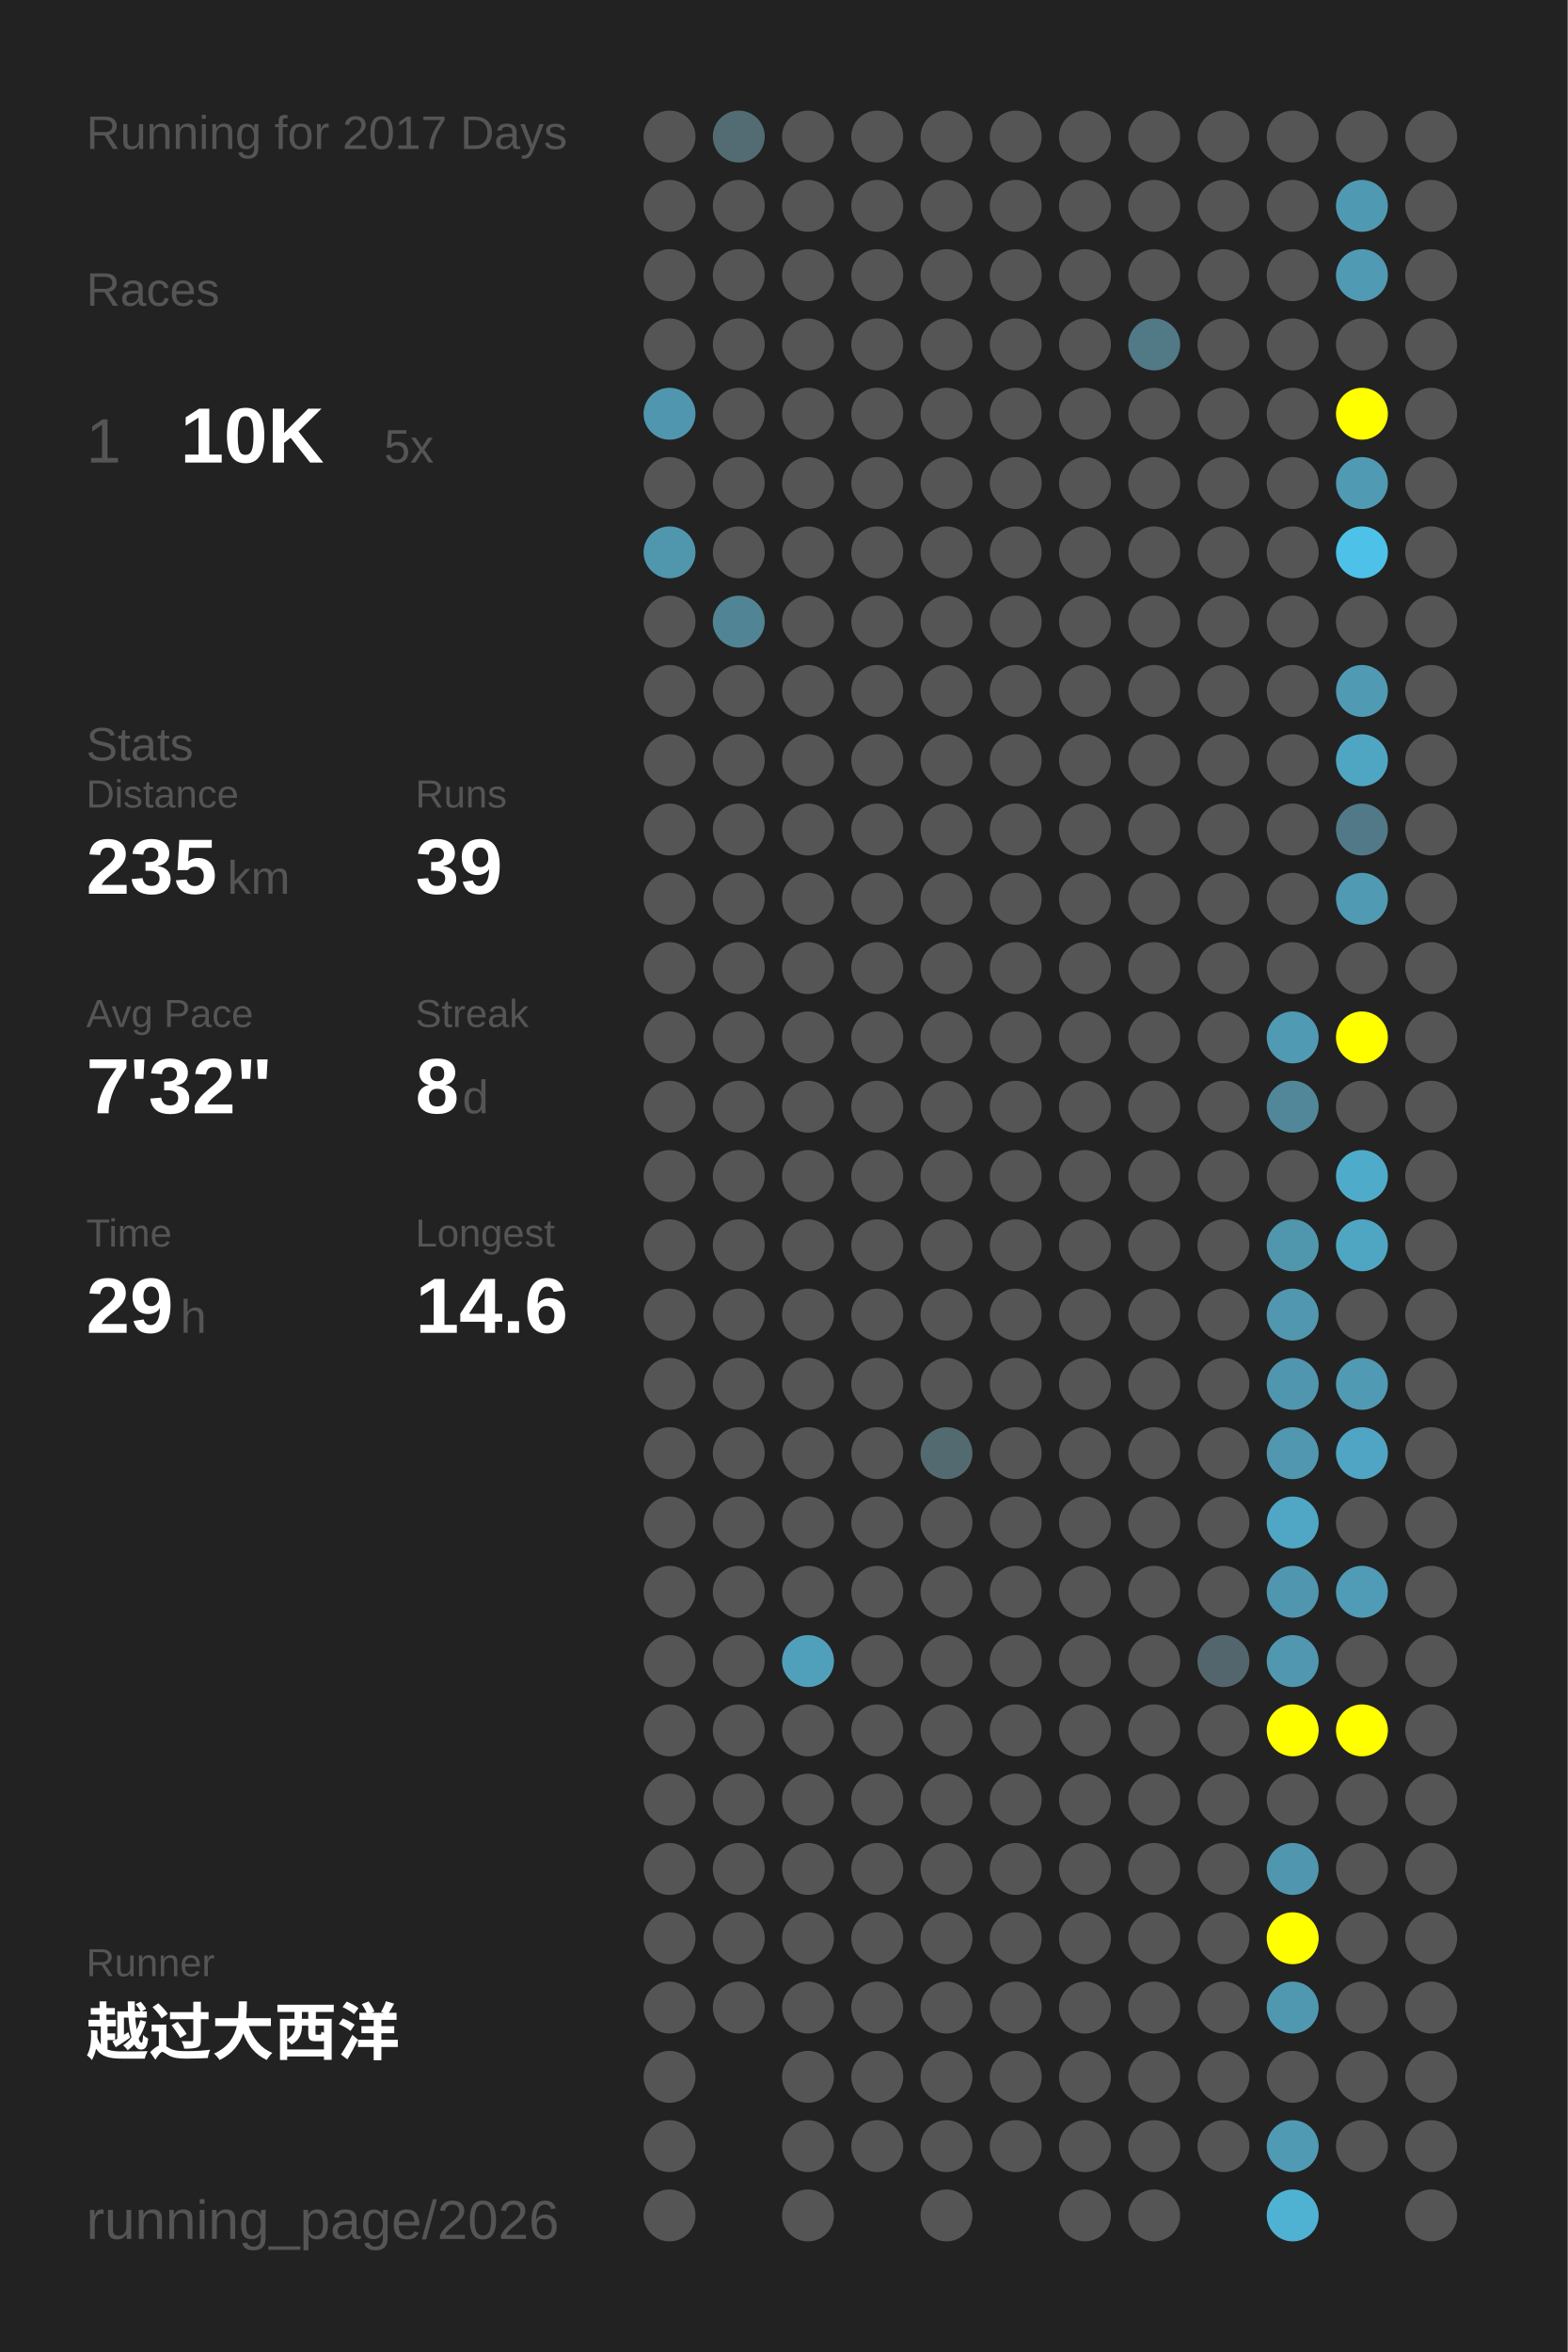
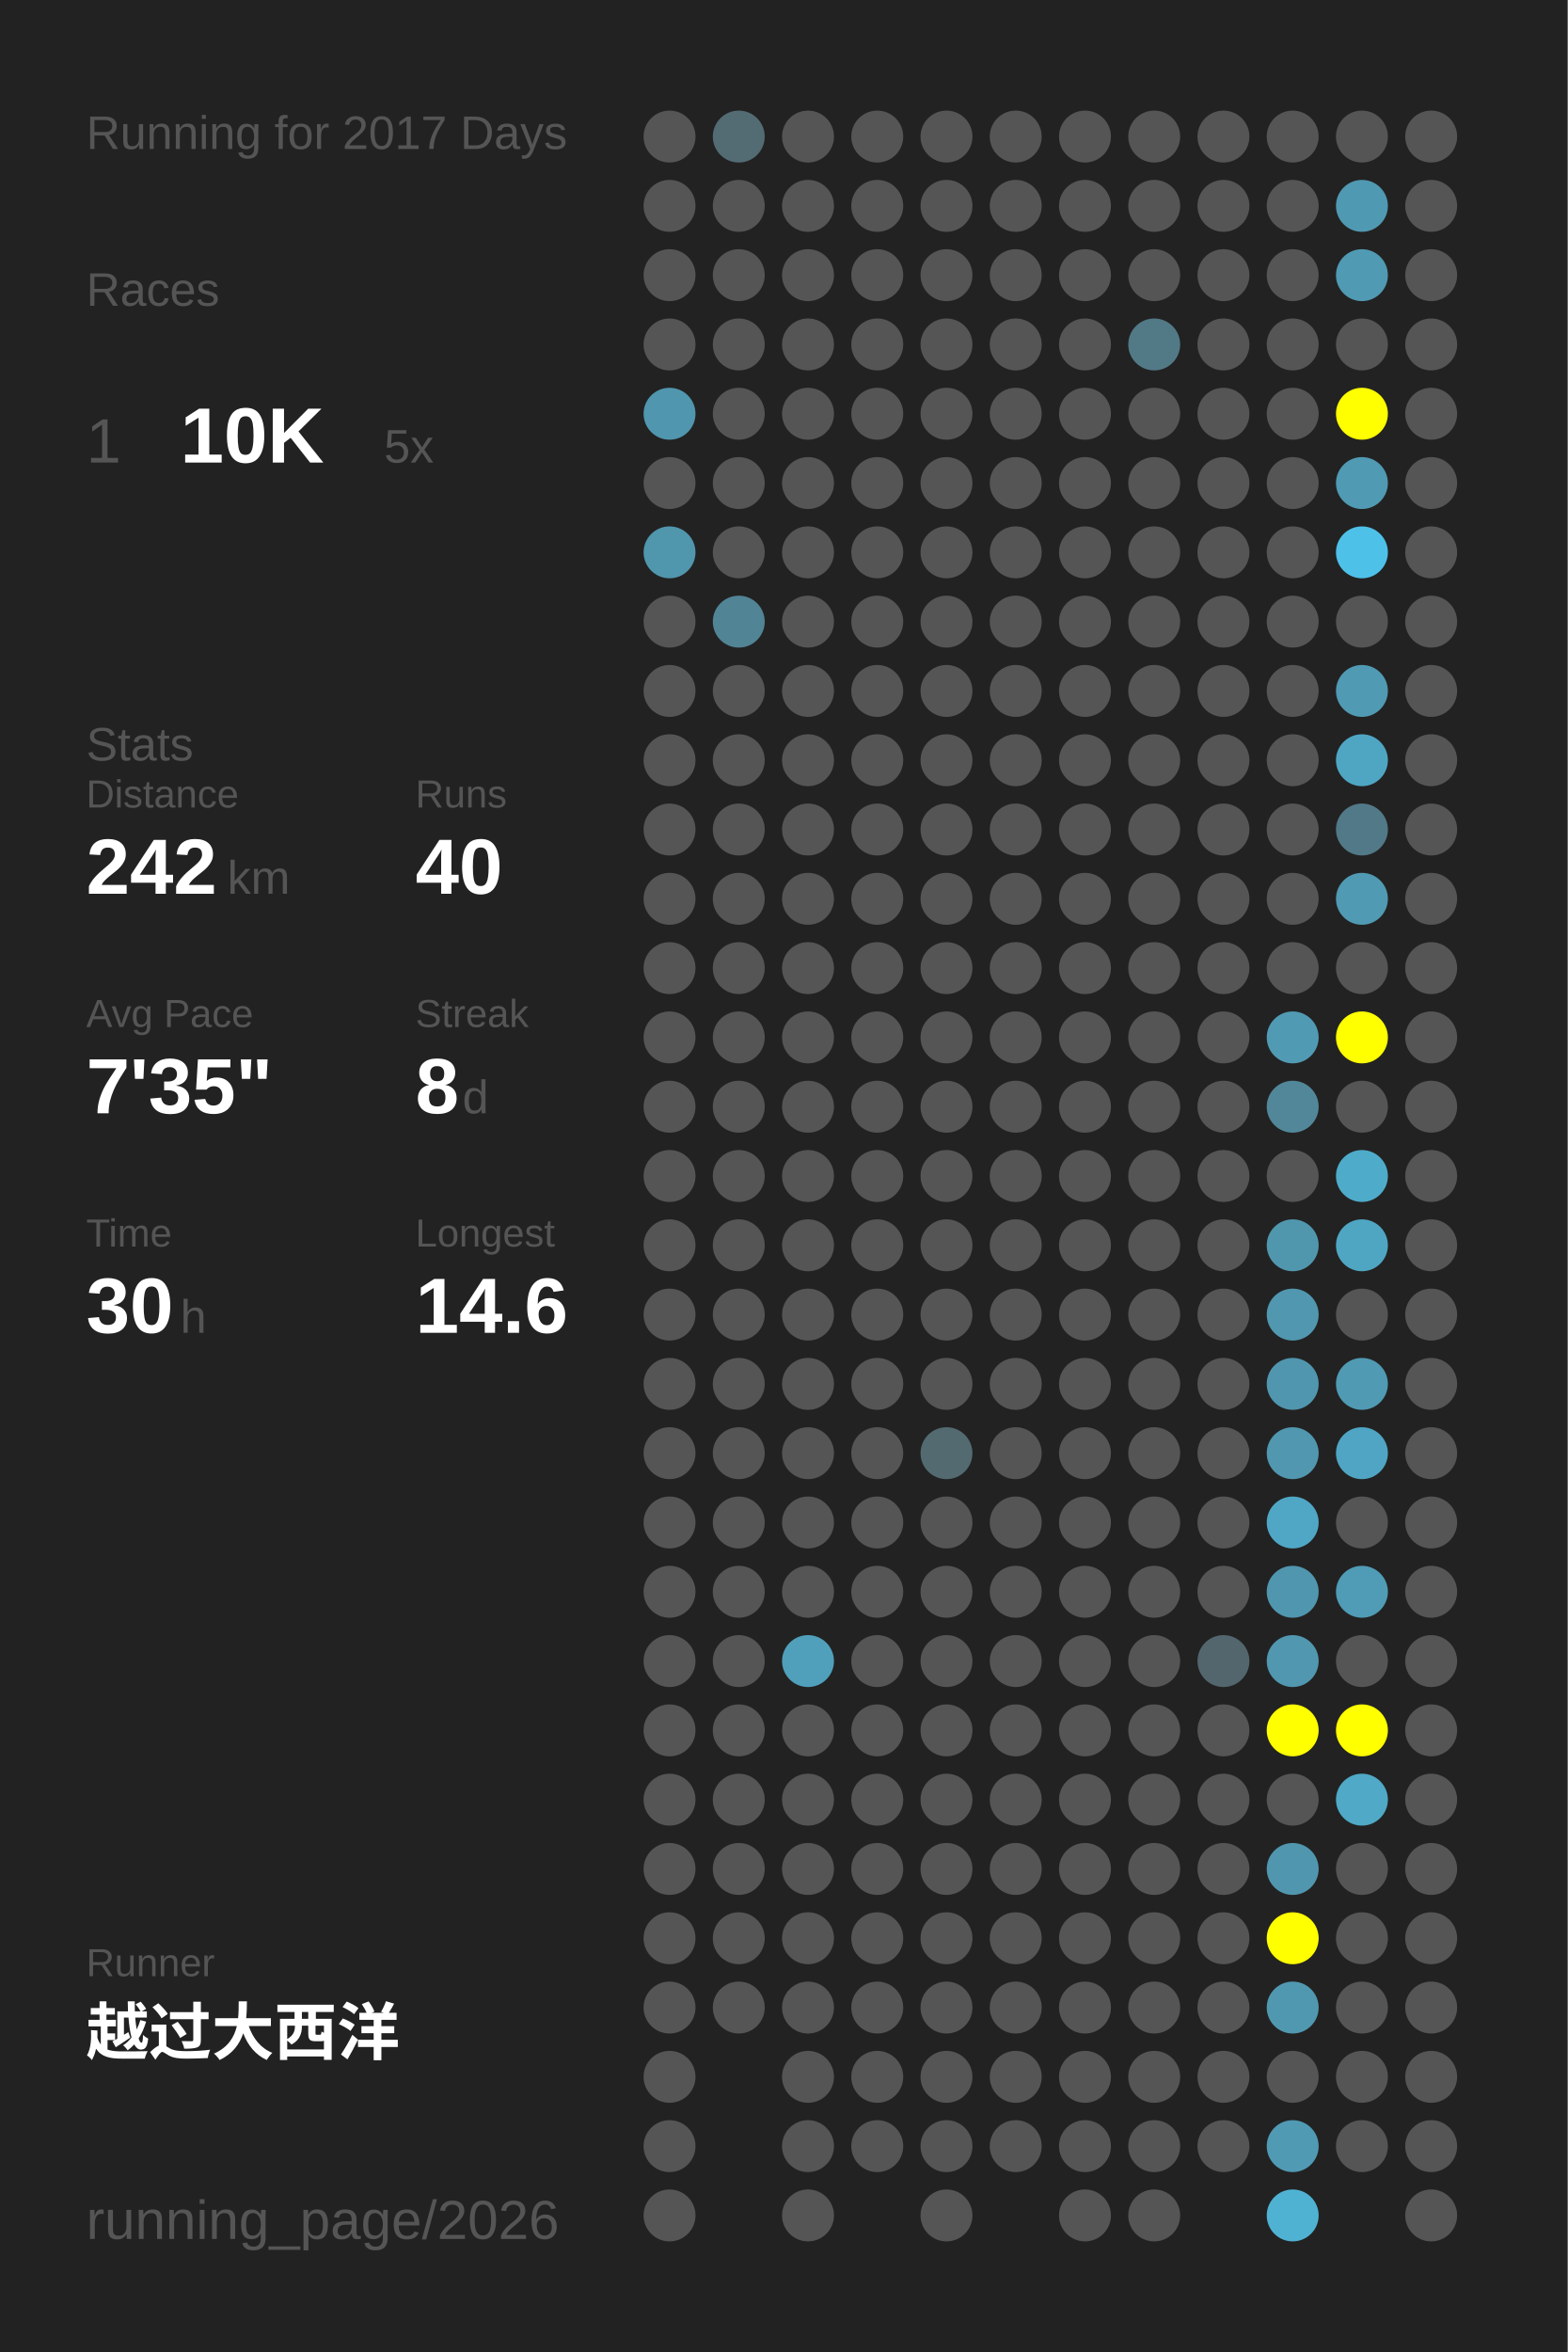
<svg xmlns="http://www.w3.org/2000/svg" baseProfile="full" height="300mm" version="1.1" viewBox="0,0,200,300" width="200mm">
  <defs />
  <rect fill="#222222" height="300" width="200" x="0" y="0" />
  <text fill="#555555" style="font-size:6px; font-family:Arial;" x="11" y="19">Running for 2017 Days</text>
  <text fill="#555555" style="font-size:6px; font-family:Arial;" x="11" y="39">Races</text>
  <text fill="#555555" style="font-size:8px; font-family:Arial;" x="11" y="59">1</text>
  <text fill="#FFFFFF" style="font-size:10px; font-family:Arial; font-weight:bold;" x="23" y="59">10K</text>
  <text fill="#555555" style="font-size:6px; font-family:Arial;" x="49" y="59">5x</text>
  <text fill="#555555" style="font-size:6px; font-family:Arial;" x="11" y="97">Stats</text>
  <text fill="#555555" style="font-size:5px; font-family:Arial;" x="11" y="103">Distance</text>
-   <text fill="#FFFFFF" style="font-size:10px; font-family:Arial; font-weight:bold;" x="11" y="114">235</text>
+   <text fill="#FFFFFF" style="font-size:10px; font-family:Arial; font-weight:bold;" x="11" y="114">242</text>
  <text fill="#555555" style="font-size:6px; font-family:Arial;" x="29" y="114">km</text>
  <text fill="#555555" style="font-size:5px; font-family:Arial;" x="53" y="103">Runs</text>
-   <text fill="#FFFFFF" style="font-size:10px; font-family:Arial; font-weight:bold;" x="53" y="114">39</text>
+   <text fill="#FFFFFF" style="font-size:10px; font-family:Arial; font-weight:bold;" x="53" y="114">40</text>
  <text fill="#555555" style="font-size:5px; font-family:Arial;" x="11" y="131">Avg Pace</text>
-   <text fill="#FFFFFF" style="font-size:10px; font-family:Arial; font-weight:bold;" x="11" y="142">7'32"</text>
+   <text fill="#FFFFFF" style="font-size:10px; font-family:Arial; font-weight:bold;" x="11" y="142">7'35"</text>
  <text fill="#555555" style="font-size:5px; font-family:Arial;" x="53" y="131">Streak</text>
  <text fill="#FFFFFF" style="font-size:10px; font-family:Arial; font-weight:bold;" x="53" y="142">8</text>
  <text fill="#555555" style="font-size:6px; font-family:Arial;" x="59" y="142">d</text>
  <text fill="#555555" style="font-size:5px; font-family:Arial;" x="11" y="159">Time</text>
-   <text fill="#FFFFFF" style="font-size:10px; font-family:Arial; font-weight:bold;" x="11" y="170">29</text>
+   <text fill="#FFFFFF" style="font-size:10px; font-family:Arial; font-weight:bold;" x="11" y="170">30</text>
  <text fill="#555555" style="font-size:6px; font-family:Arial;" x="23" y="170">h</text>
  <text fill="#555555" style="font-size:5px; font-family:Arial;" x="53" y="159">Longest</text>
  <text fill="#FFFFFF" style="font-size:10px; font-family:Arial; font-weight:bold;" x="53" y="170">14.6</text>
  <text fill="#555555" style="font-size:5px; font-family:Arial;" x="11" y="252.065">Runner</text>
  <text fill="#FFFFFF" style="font-size:8px; font-family:Arial; font-weight:bold;" x="11" y="262.065">越过大西洋</text>
  <text fill="#555555" style="font-size:7px; font-family:Arial;" x="11" y="285.581">running_page/2026</text>
  <circle cx="85.417" cy="17.419" fill="#555555" r="3.312" />
  <circle cx="85.417" cy="26.258" fill="#555555" r="3.312" />
  <circle cx="85.417" cy="35.097" fill="#555555" r="3.312" />
  <circle cx="85.417" cy="43.935" fill="#555555" r="3.312" />
  <circle cx="85.417" cy="52.774" fill="#5096ae" r="3.312" />
  <circle cx="85.417" cy="61.613" fill="#555555" r="3.312" />
  <circle cx="85.417" cy="70.452" fill="#5096ad" r="3.312" />
  <circle cx="85.417" cy="79.29" fill="#555555" r="3.312" />
  <circle cx="85.417" cy="88.129" fill="#555555" r="3.312" />
  <circle cx="85.417" cy="96.968" fill="#555555" r="3.312" />
  <circle cx="85.417" cy="105.806" fill="#555555" r="3.312" />
  <circle cx="85.417" cy="114.645" fill="#555555" r="3.312" />
  <circle cx="85.417" cy="123.484" fill="#555555" r="3.312" />
  <circle cx="85.417" cy="132.323" fill="#555555" r="3.312" />
  <circle cx="85.417" cy="141.161" fill="#555555" r="3.312" />
  <circle cx="85.417" cy="150" fill="#555555" r="3.312" />
  <circle cx="85.417" cy="158.839" fill="#555555" r="3.312" />
  <circle cx="85.417" cy="167.677" fill="#555555" r="3.312" />
  <circle cx="85.417" cy="176.516" fill="#555555" r="3.312" />
  <circle cx="85.417" cy="185.355" fill="#555555" r="3.312" />
  <circle cx="85.417" cy="194.194" fill="#555555" r="3.312" />
  <circle cx="85.417" cy="203.032" fill="#555555" r="3.312" />
  <circle cx="85.417" cy="211.871" fill="#555555" r="3.312" />
  <circle cx="85.417" cy="220.71" fill="#555555" r="3.312" />
  <circle cx="85.417" cy="229.548" fill="#555555" r="3.312" />
  <circle cx="85.417" cy="238.387" fill="#555555" r="3.312" />
  <circle cx="85.417" cy="247.226" fill="#555555" r="3.312" />
  <circle cx="85.417" cy="256.065" fill="#555555" r="3.312" />
  <circle cx="85.417" cy="264.903" fill="#555555" r="3.312" />
  <circle cx="85.417" cy="273.742" fill="#555555" r="3.312" />
  <circle cx="85.417" cy="282.581" fill="#555555" r="3.312" />
  <circle cx="94.25" cy="17.419" fill="#536b73" r="3.312" />
  <circle cx="94.25" cy="26.258" fill="#555555" r="3.312" />
  <circle cx="94.25" cy="35.097" fill="#555555" r="3.312" />
  <circle cx="94.25" cy="43.935" fill="#555555" r="3.312" />
  <circle cx="94.25" cy="52.774" fill="#555555" r="3.312" />
  <circle cx="94.25" cy="61.613" fill="#555555" r="3.312" />
  <circle cx="94.25" cy="70.452" fill="#555555" r="3.312" />
  <circle cx="94.25" cy="79.29" fill="#518495" r="3.312" />
  <circle cx="94.25" cy="88.129" fill="#555555" r="3.312" />
  <circle cx="94.25" cy="96.968" fill="#555555" r="3.312" />
  <circle cx="94.25" cy="105.806" fill="#555555" r="3.312" />
  <circle cx="94.25" cy="114.645" fill="#555555" r="3.312" />
  <circle cx="94.25" cy="123.484" fill="#555555" r="3.312" />
  <circle cx="94.25" cy="132.323" fill="#555555" r="3.312" />
  <circle cx="94.25" cy="141.161" fill="#555555" r="3.312" />
  <circle cx="94.25" cy="150" fill="#555555" r="3.312" />
  <circle cx="94.25" cy="158.839" fill="#555555" r="3.312" />
  <circle cx="94.25" cy="167.677" fill="#555555" r="3.312" />
  <circle cx="94.25" cy="176.516" fill="#555555" r="3.312" />
  <circle cx="94.25" cy="185.355" fill="#555555" r="3.312" />
  <circle cx="94.25" cy="194.194" fill="#555555" r="3.312" />
  <circle cx="94.25" cy="203.032" fill="#555555" r="3.312" />
  <circle cx="94.25" cy="211.871" fill="#555555" r="3.312" />
  <circle cx="94.25" cy="220.71" fill="#555555" r="3.312" />
  <circle cx="94.25" cy="229.548" fill="#555555" r="3.312" />
  <circle cx="94.25" cy="238.387" fill="#555555" r="3.312" />
  <circle cx="94.25" cy="247.226" fill="#555555" r="3.312" />
  <circle cx="94.25" cy="256.065" fill="#555555" r="3.312" />
  <circle cx="103.083" cy="17.419" fill="#555555" r="3.312" />
  <circle cx="103.083" cy="26.258" fill="#555555" r="3.312" />
  <circle cx="103.083" cy="35.097" fill="#555555" r="3.312" />
  <circle cx="103.083" cy="43.935" fill="#555555" r="3.312" />
  <circle cx="103.083" cy="52.774" fill="#555555" r="3.312" />
  <circle cx="103.083" cy="61.613" fill="#555555" r="3.312" />
  <circle cx="103.083" cy="70.452" fill="#555555" r="3.312" />
  <circle cx="103.083" cy="79.29" fill="#555555" r="3.312" />
  <circle cx="103.083" cy="88.129" fill="#555555" r="3.312" />
  <circle cx="103.083" cy="96.968" fill="#555555" r="3.312" />
  <circle cx="103.083" cy="105.806" fill="#555555" r="3.312" />
  <circle cx="103.083" cy="114.645" fill="#555555" r="3.312" />
  <circle cx="103.083" cy="123.484" fill="#555555" r="3.312" />
  <circle cx="103.083" cy="132.323" fill="#555555" r="3.312" />
  <circle cx="103.083" cy="141.161" fill="#555555" r="3.312" />
  <circle cx="103.083" cy="150" fill="#555555" r="3.312" />
  <circle cx="103.083" cy="158.839" fill="#555555" r="3.312" />
  <circle cx="103.083" cy="167.677" fill="#555555" r="3.312" />
  <circle cx="103.083" cy="176.516" fill="#555555" r="3.312" />
  <circle cx="103.083" cy="185.355" fill="#555555" r="3.312" />
  <circle cx="103.083" cy="194.194" fill="#555555" r="3.312" />
  <circle cx="103.083" cy="203.032" fill="#555555" r="3.312" />
  <circle cx="103.083" cy="211.871" fill="#50a0bb" r="3.312" />
  <circle cx="103.083" cy="220.71" fill="#555555" r="3.312" />
  <circle cx="103.083" cy="229.548" fill="#555555" r="3.312" />
  <circle cx="103.083" cy="238.387" fill="#555555" r="3.312" />
  <circle cx="103.083" cy="247.226" fill="#555555" r="3.312" />
  <circle cx="103.083" cy="256.065" fill="#555555" r="3.312" />
  <circle cx="103.083" cy="264.903" fill="#555555" r="3.312" />
  <circle cx="103.083" cy="273.742" fill="#555555" r="3.312" />
  <circle cx="103.083" cy="282.581" fill="#555555" r="3.312" />
  <circle cx="111.917" cy="17.419" fill="#555555" r="3.312" />
  <circle cx="111.917" cy="26.258" fill="#555555" r="3.312" />
  <circle cx="111.917" cy="35.097" fill="#555555" r="3.312" />
  <circle cx="111.917" cy="43.935" fill="#555555" r="3.312" />
  <circle cx="111.917" cy="52.774" fill="#555555" r="3.312" />
  <circle cx="111.917" cy="61.613" fill="#555555" r="3.312" />
  <circle cx="111.917" cy="70.452" fill="#555555" r="3.312" />
  <circle cx="111.917" cy="79.29" fill="#555555" r="3.312" />
  <circle cx="111.917" cy="88.129" fill="#555555" r="3.312" />
  <circle cx="111.917" cy="96.968" fill="#555555" r="3.312" />
  <circle cx="111.917" cy="105.806" fill="#555555" r="3.312" />
  <circle cx="111.917" cy="114.645" fill="#555555" r="3.312" />
  <circle cx="111.917" cy="123.484" fill="#555555" r="3.312" />
  <circle cx="111.917" cy="132.323" fill="#555555" r="3.312" />
  <circle cx="111.917" cy="141.161" fill="#555555" r="3.312" />
  <circle cx="111.917" cy="150" fill="#555555" r="3.312" />
  <circle cx="111.917" cy="158.839" fill="#555555" r="3.312" />
  <circle cx="111.917" cy="167.677" fill="#555555" r="3.312" />
  <circle cx="111.917" cy="176.516" fill="#555555" r="3.312" />
  <circle cx="111.917" cy="185.355" fill="#555555" r="3.312" />
  <circle cx="111.917" cy="194.194" fill="#555555" r="3.312" />
  <circle cx="111.917" cy="203.032" fill="#555555" r="3.312" />
  <circle cx="111.917" cy="211.871" fill="#555555" r="3.312" />
  <circle cx="111.917" cy="220.71" fill="#555555" r="3.312" />
  <circle cx="111.917" cy="229.548" fill="#555555" r="3.312" />
  <circle cx="111.917" cy="238.387" fill="#555555" r="3.312" />
  <circle cx="111.917" cy="247.226" fill="#555555" r="3.312" />
  <circle cx="111.917" cy="256.065" fill="#555555" r="3.312" />
  <circle cx="111.917" cy="264.903" fill="#555555" r="3.312" />
  <circle cx="111.917" cy="273.742" fill="#555555" r="3.312" />
  <circle cx="120.75" cy="17.419" fill="#555555" r="3.312" />
  <circle cx="120.75" cy="26.258" fill="#555555" r="3.312" />
  <circle cx="120.75" cy="35.097" fill="#555555" r="3.312" />
  <circle cx="120.75" cy="43.935" fill="#555555" r="3.312" />
  <circle cx="120.75" cy="52.774" fill="#555555" r="3.312" />
  <circle cx="120.75" cy="61.613" fill="#555555" r="3.312" />
  <circle cx="120.75" cy="70.452" fill="#555555" r="3.312" />
  <circle cx="120.75" cy="79.29" fill="#555555" r="3.312" />
  <circle cx="120.75" cy="88.129" fill="#555555" r="3.312" />
  <circle cx="120.75" cy="96.968" fill="#555555" r="3.312" />
  <circle cx="120.75" cy="105.806" fill="#555555" r="3.312" />
  <circle cx="120.75" cy="114.645" fill="#555555" r="3.312" />
  <circle cx="120.75" cy="123.484" fill="#555555" r="3.312" />
  <circle cx="120.75" cy="132.323" fill="#555555" r="3.312" />
  <circle cx="120.75" cy="141.161" fill="#555555" r="3.312" />
  <circle cx="120.75" cy="150" fill="#555555" r="3.312" />
  <circle cx="120.75" cy="158.839" fill="#555555" r="3.312" />
  <circle cx="120.75" cy="167.677" fill="#555555" r="3.312" />
  <circle cx="120.75" cy="176.516" fill="#555555" r="3.312" />
  <circle cx="120.75" cy="185.355" fill="#536a71" r="3.312" />
  <circle cx="120.75" cy="194.194" fill="#555555" r="3.312" />
  <circle cx="120.75" cy="203.032" fill="#555555" r="3.312" />
  <circle cx="120.75" cy="211.871" fill="#555555" r="3.312" />
  <circle cx="120.75" cy="220.71" fill="#555555" r="3.312" />
  <circle cx="120.75" cy="229.548" fill="#555555" r="3.312" />
  <circle cx="120.75" cy="238.387" fill="#555555" r="3.312" />
  <circle cx="120.75" cy="247.226" fill="#555555" r="3.312" />
  <circle cx="120.75" cy="256.065" fill="#555555" r="3.312" />
  <circle cx="120.75" cy="264.903" fill="#555555" r="3.312" />
  <circle cx="120.75" cy="273.742" fill="#555555" r="3.312" />
  <circle cx="120.75" cy="282.581" fill="#555555" r="3.312" />
  <circle cx="129.583" cy="17.419" fill="#555555" r="3.312" />
  <circle cx="129.583" cy="26.258" fill="#555555" r="3.312" />
  <circle cx="129.583" cy="35.097" fill="#555555" r="3.312" />
  <circle cx="129.583" cy="43.935" fill="#555555" r="3.312" />
  <circle cx="129.583" cy="52.774" fill="#555555" r="3.312" />
  <circle cx="129.583" cy="61.613" fill="#555555" r="3.312" />
  <circle cx="129.583" cy="70.452" fill="#555555" r="3.312" />
  <circle cx="129.583" cy="79.29" fill="#555555" r="3.312" />
  <circle cx="129.583" cy="88.129" fill="#555555" r="3.312" />
  <circle cx="129.583" cy="96.968" fill="#555555" r="3.312" />
  <circle cx="129.583" cy="105.806" fill="#555555" r="3.312" />
  <circle cx="129.583" cy="114.645" fill="#555555" r="3.312" />
  <circle cx="129.583" cy="123.484" fill="#555555" r="3.312" />
  <circle cx="129.583" cy="132.323" fill="#555555" r="3.312" />
  <circle cx="129.583" cy="141.161" fill="#555555" r="3.312" />
  <circle cx="129.583" cy="150" fill="#555555" r="3.312" />
  <circle cx="129.583" cy="158.839" fill="#555555" r="3.312" />
  <circle cx="129.583" cy="167.677" fill="#555555" r="3.312" />
  <circle cx="129.583" cy="176.516" fill="#555555" r="3.312" />
  <circle cx="129.583" cy="185.355" fill="#555555" r="3.312" />
  <circle cx="129.583" cy="194.194" fill="#555555" r="3.312" />
  <circle cx="129.583" cy="203.032" fill="#555555" r="3.312" />
  <circle cx="129.583" cy="211.871" fill="#555555" r="3.312" />
  <circle cx="129.583" cy="220.71" fill="#555555" r="3.312" />
  <circle cx="129.583" cy="229.548" fill="#555555" r="3.312" />
  <circle cx="129.583" cy="238.387" fill="#555555" r="3.312" />
  <circle cx="129.583" cy="247.226" fill="#555555" r="3.312" />
  <circle cx="129.583" cy="256.065" fill="#555555" r="3.312" />
  <circle cx="129.583" cy="264.903" fill="#555555" r="3.312" />
  <circle cx="129.583" cy="273.742" fill="#555555" r="3.312" />
  <circle cx="138.417" cy="17.419" fill="#555555" r="3.312" />
  <circle cx="138.417" cy="26.258" fill="#555555" r="3.312" />
  <circle cx="138.417" cy="35.097" fill="#555555" r="3.312" />
  <circle cx="138.417" cy="43.935" fill="#555555" r="3.312" />
  <circle cx="138.417" cy="52.774" fill="#555555" r="3.312" />
  <circle cx="138.417" cy="61.613" fill="#555555" r="3.312" />
  <circle cx="138.417" cy="70.452" fill="#555555" r="3.312" />
  <circle cx="138.417" cy="79.29" fill="#555555" r="3.312" />
  <circle cx="138.417" cy="88.129" fill="#555555" r="3.312" />
  <circle cx="138.417" cy="96.968" fill="#555555" r="3.312" />
  <circle cx="138.417" cy="105.806" fill="#555555" r="3.312" />
  <circle cx="138.417" cy="114.645" fill="#555555" r="3.312" />
  <circle cx="138.417" cy="123.484" fill="#555555" r="3.312" />
  <circle cx="138.417" cy="132.323" fill="#555555" r="3.312" />
  <circle cx="138.417" cy="141.161" fill="#555555" r="3.312" />
  <circle cx="138.417" cy="150" fill="#555555" r="3.312" />
  <circle cx="138.417" cy="158.839" fill="#555555" r="3.312" />
  <circle cx="138.417" cy="167.677" fill="#555555" r="3.312" />
  <circle cx="138.417" cy="176.516" fill="#555555" r="3.312" />
  <circle cx="138.417" cy="185.355" fill="#555555" r="3.312" />
  <circle cx="138.417" cy="194.194" fill="#555555" r="3.312" />
  <circle cx="138.417" cy="203.032" fill="#555555" r="3.312" />
  <circle cx="138.417" cy="211.871" fill="#555555" r="3.312" />
  <circle cx="138.417" cy="220.71" fill="#555555" r="3.312" />
  <circle cx="138.417" cy="229.548" fill="#555555" r="3.312" />
  <circle cx="138.417" cy="238.387" fill="#555555" r="3.312" />
  <circle cx="138.417" cy="247.226" fill="#555555" r="3.312" />
  <circle cx="138.417" cy="256.065" fill="#555555" r="3.312" />
  <circle cx="138.417" cy="264.903" fill="#555555" r="3.312" />
  <circle cx="138.417" cy="273.742" fill="#555555" r="3.312" />
  <circle cx="138.417" cy="282.581" fill="#555555" r="3.312" />
  <circle cx="147.25" cy="17.419" fill="#555555" r="3.312" />
  <circle cx="147.25" cy="26.258" fill="#555555" r="3.312" />
  <circle cx="147.25" cy="35.097" fill="#555555" r="3.312" />
  <circle cx="147.25" cy="43.935" fill="#527986" r="3.312" />
  <circle cx="147.25" cy="52.774" fill="#555555" r="3.312" />
  <circle cx="147.25" cy="61.613" fill="#555555" r="3.312" />
  <circle cx="147.25" cy="70.452" fill="#555555" r="3.312" />
  <circle cx="147.25" cy="79.29" fill="#555555" r="3.312" />
  <circle cx="147.25" cy="88.129" fill="#555555" r="3.312" />
  <circle cx="147.25" cy="96.968" fill="#555555" r="3.312" />
  <circle cx="147.25" cy="105.806" fill="#555555" r="3.312" />
  <circle cx="147.25" cy="114.645" fill="#555555" r="3.312" />
  <circle cx="147.25" cy="123.484" fill="#555555" r="3.312" />
  <circle cx="147.25" cy="132.323" fill="#555555" r="3.312" />
  <circle cx="147.25" cy="141.161" fill="#555555" r="3.312" />
  <circle cx="147.25" cy="150" fill="#555555" r="3.312" />
  <circle cx="147.25" cy="158.839" fill="#555555" r="3.312" />
  <circle cx="147.25" cy="167.677" fill="#555555" r="3.312" />
  <circle cx="147.25" cy="176.516" fill="#555555" r="3.312" />
  <circle cx="147.25" cy="185.355" fill="#555555" r="3.312" />
  <circle cx="147.25" cy="194.194" fill="#555555" r="3.312" />
  <circle cx="147.25" cy="203.032" fill="#555555" r="3.312" />
  <circle cx="147.25" cy="211.871" fill="#555555" r="3.312" />
  <circle cx="147.25" cy="220.71" fill="#555555" r="3.312" />
  <circle cx="147.25" cy="229.548" fill="#555555" r="3.312" />
  <circle cx="147.25" cy="238.387" fill="#555555" r="3.312" />
  <circle cx="147.25" cy="247.226" fill="#555555" r="3.312" />
  <circle cx="147.25" cy="256.065" fill="#555555" r="3.312" />
  <circle cx="147.25" cy="264.903" fill="#555555" r="3.312" />
  <circle cx="147.25" cy="273.742" fill="#555555" r="3.312" />
  <circle cx="147.25" cy="282.581" fill="#555555" r="3.312" />
  <circle cx="156.083" cy="17.419" fill="#555555" r="3.312" />
  <circle cx="156.083" cy="26.258" fill="#555555" r="3.312" />
  <circle cx="156.083" cy="35.097" fill="#555555" r="3.312" />
  <circle cx="156.083" cy="43.935" fill="#555555" r="3.312" />
  <circle cx="156.083" cy="52.774" fill="#555555" r="3.312" />
  <circle cx="156.083" cy="61.613" fill="#555555" r="3.312" />
  <circle cx="156.083" cy="70.452" fill="#555555" r="3.312" />
  <circle cx="156.083" cy="79.29" fill="#555555" r="3.312" />
  <circle cx="156.083" cy="88.129" fill="#555555" r="3.312" />
  <circle cx="156.083" cy="96.968" fill="#555555" r="3.312" />
  <circle cx="156.083" cy="105.806" fill="#555555" r="3.312" />
  <circle cx="156.083" cy="114.645" fill="#555555" r="3.312" />
  <circle cx="156.083" cy="123.484" fill="#555555" r="3.312" />
  <circle cx="156.083" cy="132.323" fill="#555555" r="3.312" />
  <circle cx="156.083" cy="141.161" fill="#555555" r="3.312" />
  <circle cx="156.083" cy="150" fill="#555555" r="3.312" />
  <circle cx="156.083" cy="158.839" fill="#555555" r="3.312" />
  <circle cx="156.083" cy="167.677" fill="#555555" r="3.312" />
  <circle cx="156.083" cy="176.516" fill="#555555" r="3.312" />
  <circle cx="156.083" cy="185.355" fill="#555555" r="3.312" />
  <circle cx="156.083" cy="194.194" fill="#555555" r="3.312" />
  <circle cx="156.083" cy="203.032" fill="#555555" r="3.312" />
  <circle cx="156.083" cy="211.871" fill="#53666d" r="3.312" />
  <circle cx="156.083" cy="220.71" fill="#555555" r="3.312" />
  <circle cx="156.083" cy="229.548" fill="#555555" r="3.312" />
  <circle cx="156.083" cy="238.387" fill="#555555" r="3.312" />
  <circle cx="156.083" cy="247.226" fill="#555555" r="3.312" />
  <circle cx="156.083" cy="256.065" fill="#555555" r="3.312" />
  <circle cx="156.083" cy="264.903" fill="#555555" r="3.312" />
  <circle cx="156.083" cy="273.742" fill="#555555" r="3.312" />
  <circle cx="164.917" cy="17.419" fill="#555555" r="3.312" />
  <circle cx="164.917" cy="26.258" fill="#555555" r="3.312" />
  <circle cx="164.917" cy="35.097" fill="#555555" r="3.312" />
  <circle cx="164.917" cy="43.935" fill="#555555" r="3.312" />
  <circle cx="164.917" cy="52.774" fill="#555555" r="3.312" />
  <circle cx="164.917" cy="61.613" fill="#555555" r="3.312" />
  <circle cx="164.917" cy="70.452" fill="#555555" r="3.312" />
  <circle cx="164.917" cy="79.29" fill="#555555" r="3.312" />
  <circle cx="164.917" cy="88.129" fill="#555555" r="3.312" />
  <circle cx="164.917" cy="96.968" fill="#555555" r="3.312" />
  <circle cx="164.917" cy="105.806" fill="#555555" r="3.312" />
  <circle cx="164.917" cy="114.645" fill="#555555" r="3.312" />
  <circle cx="164.917" cy="123.484" fill="#555555" r="3.312" />
  <circle cx="164.917" cy="132.323" fill="#509ab3" r="3.312" />
  <circle cx="164.917" cy="141.161" fill="#518799" r="3.312" />
  <circle cx="164.917" cy="150" fill="#555555" r="3.312" />
  <circle cx="164.917" cy="158.839" fill="#5097ae" r="3.312" />
  <circle cx="164.917" cy="167.677" fill="#5097af" r="3.312" />
  <circle cx="164.917" cy="176.516" fill="#5096ae" r="3.312" />
  <circle cx="164.917" cy="185.355" fill="#5097af" r="3.312" />
  <circle cx="164.917" cy="194.194" fill="#4fa7c5" r="3.312" />
  <circle cx="164.917" cy="203.032" fill="#5096ae" r="3.312" />
  <circle cx="164.917" cy="211.871" fill="#5097af" r="3.312" />
  <circle cx="164.917" cy="220.71" fill="#FFFF00" r="3.312" />
  <circle cx="164.917" cy="229.548" fill="#555555" r="3.312" />
  <circle cx="164.917" cy="238.387" fill="#5096ae" r="3.312" />
  <circle cx="164.917" cy="247.226" fill="#FFFF00" r="3.312" />
  <circle cx="164.917" cy="256.065" fill="#5098b0" r="3.312" />
  <circle cx="164.917" cy="264.903" fill="#555555" r="3.312" />
  <circle cx="164.917" cy="273.742" fill="#509ab4" r="3.312" />
  <circle cx="164.917" cy="282.581" fill="#4fb2d3" r="3.312" />
  <circle cx="173.75" cy="17.419" fill="#555555" r="3.312" />
  <circle cx="173.75" cy="26.258" fill="#5099b2" r="3.312" />
  <circle cx="173.75" cy="35.097" fill="#509ab3" r="3.312" />
  <circle cx="173.75" cy="43.935" fill="#555555" r="3.312" />
  <circle cx="173.75" cy="52.774" fill="#FFFF00" r="3.312" />
  <circle cx="173.75" cy="61.613" fill="#509ab3" r="3.312" />
  <circle cx="173.75" cy="70.452" fill="#4ec1e8" r="3.312" />
  <circle cx="173.75" cy="79.29" fill="#555555" r="3.312" />
  <circle cx="173.75" cy="88.129" fill="#509ab3" r="3.312" />
  <circle cx="173.75" cy="96.968" fill="#4fa6c3" r="3.312" />
  <circle cx="173.75" cy="105.806" fill="#527987" r="3.312" />
  <circle cx="173.75" cy="114.645" fill="#509ab3" r="3.312" />
  <circle cx="173.75" cy="123.484" fill="#555555" r="3.312" />
  <circle cx="173.75" cy="132.323" fill="#FFFF00" r="3.312" />
  <circle cx="173.75" cy="141.161" fill="#555555" r="3.312" />
  <circle cx="173.75" cy="150" fill="#4fabca" r="3.312" />
  <circle cx="173.75" cy="158.839" fill="#4fa6c3" r="3.312" />
  <circle cx="173.75" cy="167.677" fill="#555555" r="3.312" />
  <circle cx="173.75" cy="176.516" fill="#509ab3" r="3.312" />
  <circle cx="173.75" cy="185.355" fill="#4fa5c3" r="3.312" />
  <circle cx="173.75" cy="194.194" fill="#555555" r="3.312" />
  <circle cx="173.75" cy="203.032" fill="#509bb5" r="3.312" />
  <circle cx="173.75" cy="211.871" fill="#555555" r="3.312" />
  <circle cx="173.75" cy="220.71" fill="#FFFF00" r="3.312" />
-   <circle cx="173.75" cy="229.548" fill="#555555" r="3.312" />
+   <circle cx="173.75" cy="229.548" fill="#4fa9c7" r="3.312" />
  <circle cx="173.75" cy="238.387" fill="#555555" r="3.312" />
  <circle cx="173.75" cy="247.226" fill="#555555" r="3.312" />
  <circle cx="173.75" cy="256.065" fill="#555555" r="3.312" />
  <circle cx="173.75" cy="264.903" fill="#555555" r="3.312" />
  <circle cx="173.75" cy="273.742" fill="#555555" r="3.312" />
  <circle cx="182.583" cy="17.419" fill="#555555" r="3.312" />
  <circle cx="182.583" cy="26.258" fill="#555555" r="3.312" />
  <circle cx="182.583" cy="35.097" fill="#555555" r="3.312" />
  <circle cx="182.583" cy="43.935" fill="#555555" r="3.312" />
  <circle cx="182.583" cy="52.774" fill="#555555" r="3.312" />
  <circle cx="182.583" cy="61.613" fill="#555555" r="3.312" />
  <circle cx="182.583" cy="70.452" fill="#555555" r="3.312" />
  <circle cx="182.583" cy="79.29" fill="#555555" r="3.312" />
  <circle cx="182.583" cy="88.129" fill="#555555" r="3.312" />
  <circle cx="182.583" cy="96.968" fill="#555555" r="3.312" />
  <circle cx="182.583" cy="105.806" fill="#555555" r="3.312" />
  <circle cx="182.583" cy="114.645" fill="#555555" r="3.312" />
  <circle cx="182.583" cy="123.484" fill="#555555" r="3.312" />
  <circle cx="182.583" cy="132.323" fill="#555555" r="3.312" />
  <circle cx="182.583" cy="141.161" fill="#555555" r="3.312" />
  <circle cx="182.583" cy="150" fill="#555555" r="3.312" />
  <circle cx="182.583" cy="158.839" fill="#555555" r="3.312" />
  <circle cx="182.583" cy="167.677" fill="#555555" r="3.312" />
  <circle cx="182.583" cy="176.516" fill="#555555" r="3.312" />
  <circle cx="182.583" cy="185.355" fill="#555555" r="3.312" />
  <circle cx="182.583" cy="194.194" fill="#555555" r="3.312" />
  <circle cx="182.583" cy="203.032" fill="#555555" r="3.312" />
  <circle cx="182.583" cy="211.871" fill="#555555" r="3.312" />
  <circle cx="182.583" cy="220.71" fill="#555555" r="3.312" />
  <circle cx="182.583" cy="229.548" fill="#555555" r="3.312" />
  <circle cx="182.583" cy="238.387" fill="#555555" r="3.312" />
  <circle cx="182.583" cy="247.226" fill="#555555" r="3.312" />
  <circle cx="182.583" cy="256.065" fill="#555555" r="3.312" />
  <circle cx="182.583" cy="264.903" fill="#555555" r="3.312" />
  <circle cx="182.583" cy="273.742" fill="#555555" r="3.312" />
  <circle cx="182.583" cy="282.581" fill="#555555" r="3.312" />
</svg>
